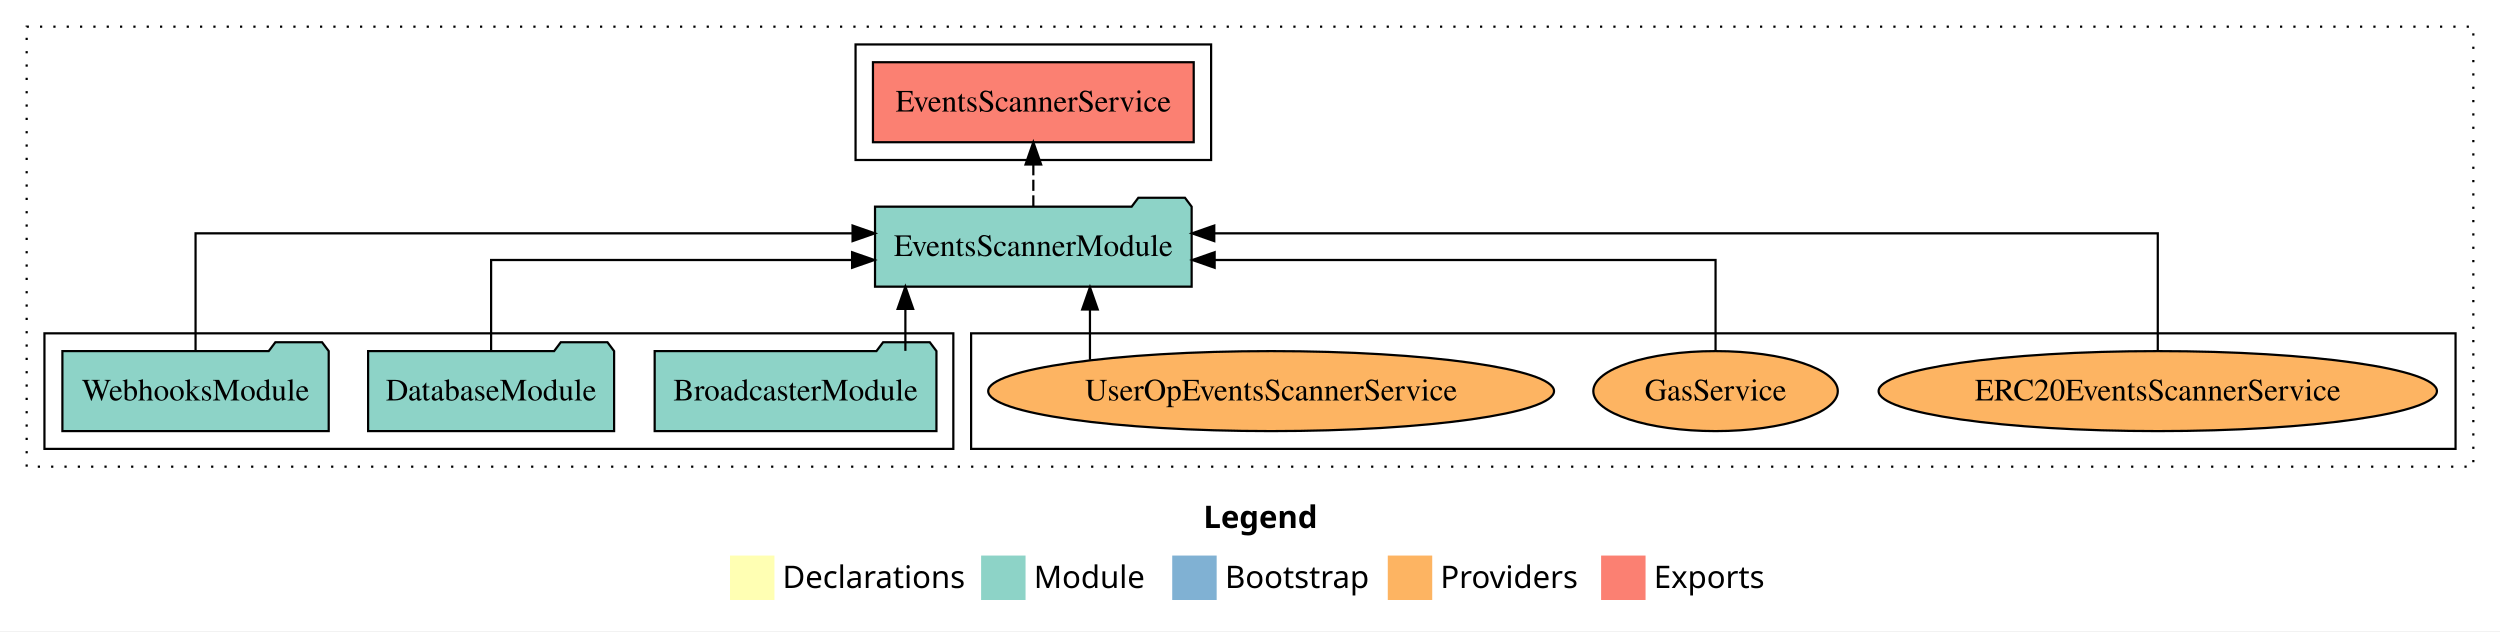
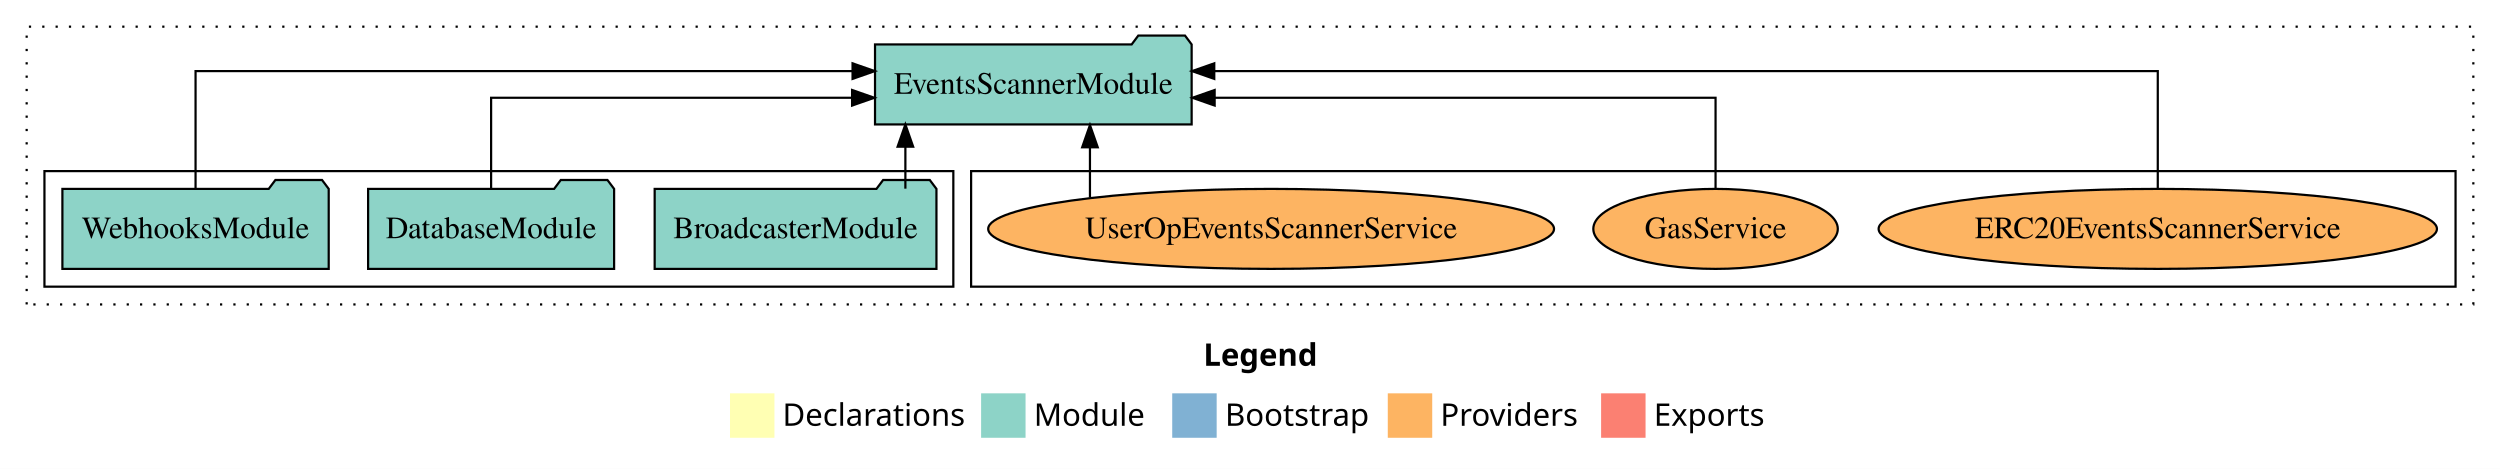
- <svg xmlns="http://www.w3.org/2000/svg" width="1125pt" height="284pt" viewBox="0.00 0.00 1125.00 284.00">
-   <g id="graph0" class="graph" transform="scale(1 1) rotate(0) translate(4 280)">
-     <polygon fill="white" stroke="transparent" points="-4,4 -4,-280 1121,-280 1121,4 -4,4" />
+ <svg xmlns="http://www.w3.org/2000/svg" width="1125pt" height="211pt" viewBox="0.00 0.00 1125.00 211.00">
+   <g id="graph0" class="graph" transform="scale(1 1) rotate(0) translate(4 207)">
+     <polygon fill="white" stroke="transparent" points="-4,4 -4,-207 1121,-207 1121,4 -4,4" />
    <text text-anchor="start" x="537.51" y="-42.4" font-family="Times-12" font-weight="bold" font-size="14.00">Legend</text>
    <polygon fill="#ffffb3" stroke="transparent" points="324.5,-10 324.5,-30 344.5,-30 344.5,-10 324.5,-10" />
    <text text-anchor="start" x="348.13" y="-15.4" font-family="Times-12" font-size="14.00">  Declarations</text>
    <polygon fill="#8dd3c7" stroke="transparent" points="437.5,-10 437.5,-30 457.5,-30 457.5,-10 437.5,-10" />
    <text text-anchor="start" x="461.23" y="-15.4" font-family="Times-12" font-size="14.00">  Module</text>
    <polygon fill="#80b1d3" stroke="transparent" points="523.5,-10 523.5,-30 543.5,-30 543.5,-10 523.5,-10" />
    <text text-anchor="start" x="547.28" y="-15.4" font-family="Times-12" font-size="14.00">  Bootstrap</text>
    <polygon fill="#fdb462" stroke="transparent" points="620.5,-10 620.5,-30 640.5,-30 640.5,-10 620.5,-10" />
    <text text-anchor="start" x="644.17" y="-15.4" font-family="Times-12" font-size="14.00">  Providers</text>
    <polygon fill="#fb8072" stroke="transparent" points="716.5,-10 716.5,-30 736.5,-30 736.5,-10 716.5,-10" />
    <text text-anchor="start" x="740.23" y="-15.4" font-family="Times-12" font-size="14.00">  Exports</text>
    <g id="clust1" class="cluster">
-       <polygon fill="none" stroke="black" stroke-dasharray="1,5" points="8,-70 8,-268 1109,-268 1109,-70 8,-70" />
+       <polygon fill="none" stroke="black" stroke-dasharray="1,5" points="8,-70 8,-195 1109,-195 1109,-70 8,-70" />
    </g>
    <g id="clust6" class="cluster">
      <polygon fill="none" stroke="black" points="433,-78 433,-130 1101,-130 1101,-78 433,-78" />
-     </g>
-     <g id="clust4" class="cluster">
-       <polygon fill="none" stroke="black" points="381,-208 381,-260 541,-260 541,-208 381,-208" />
    </g>
    <g id="clust3" class="cluster">
      <polygon fill="none" stroke="black" points="16,-78 16,-130 425,-130 425,-78 16,-78" />
    </g>
    <g id="node1" class="node">
      <polygon fill="#8dd3c7" stroke="black" points="417.4,-122 414.4,-126 393.4,-126 390.4,-122 290.6,-122 290.6,-86 417.4,-86 417.4,-122" />
      <text text-anchor="middle" x="354" y="-99.8" font-family="Times,serif" font-size="14.00">BroadcasterModule</text>
    </g>
    <g id="node4" class="node">
      <polygon fill="#8dd3c7" stroke="black" points="532.24,-187 529.24,-191 508.24,-191 505.24,-187 389.76,-187 389.76,-151 532.24,-151 532.24,-187" />
      <text text-anchor="middle" x="461" y="-164.8" font-family="Times,serif" font-size="14.00">EventsScannerModule</text>
    </g>
    <g id="edge1" class="edge">
      <path fill="none" stroke="black" d="M403.42,-122.11C403.42,-122.11 403.42,-140.99 403.42,-140.99" />
      <polygon fill="black" stroke="black" points="399.92,-140.99 403.42,-150.99 406.92,-140.99 399.92,-140.99" />
    </g>
    <g id="node2" class="node">
      <polygon fill="#8dd3c7" stroke="black" points="272.35,-122 269.35,-126 248.35,-126 245.35,-122 161.65,-122 161.65,-86 272.35,-86 272.35,-122" />
      <text text-anchor="middle" x="217" y="-99.8" font-family="Times,serif" font-size="14.00">DatabaseModule</text>
    </g>
    <g id="edge2" class="edge">
      <path fill="none" stroke="black" d="M217,-122.02C217,-139.37 217,-163 217,-163 217,-163 379.44,-163 379.44,-163" />
      <polygon fill="black" stroke="black" points="379.44,-166.5 389.44,-163 379.44,-159.5 379.44,-166.5" />
    </g>
    <g id="node3" class="node">
      <polygon fill="#8dd3c7" stroke="black" points="143.92,-122 140.92,-126 119.92,-126 116.92,-122 24.08,-122 24.08,-86 143.92,-86 143.92,-122" />
      <text text-anchor="middle" x="84" y="-99.8" font-family="Times,serif" font-size="14.00">WebhooksModule</text>
    </g>
    <g id="edge3" class="edge">
      <path fill="none" stroke="black" d="M84,-122.28C84,-143.32 84,-175 84,-175 84,-175 379.65,-175 379.65,-175" />
      <polygon fill="black" stroke="black" points="379.65,-178.5 389.65,-175 379.65,-171.5 379.65,-178.5" />
    </g>
    <g id="node5" class="node">
-       <polygon fill="#fb8072" stroke="black" points="533.17,-252 388.83,-252 388.83,-216 533.17,-216 533.17,-252" />
-       <text text-anchor="middle" x="461" y="-229.8" font-family="Times,serif" font-size="14.00">EventsScannerService </text>
-     </g>
-     <g id="edge4" class="edge">
-       <path fill="none" stroke="black" stroke-dasharray="5,2" d="M461,-187.11C461,-187.11 461,-205.99 461,-205.99" />
-       <polygon fill="black" stroke="black" points="457.5,-205.99 461,-215.99 464.5,-205.99 457.5,-205.99" />
-     </g>
-     <g id="node6" class="node">
      <ellipse fill="#fdb462" stroke="black" cx="967" cy="-104" rx="125.62" ry="18" />
      <text text-anchor="middle" x="967" y="-99.8" font-family="Times,serif" font-size="14.00">ERC20EventsScannerService</text>
    </g>
-     <g id="edge5" class="edge">
+     <g id="edge4" class="edge">
      <path fill="none" stroke="black" d="M967,-122.28C967,-143.32 967,-175 967,-175 967,-175 542.42,-175 542.42,-175" />
      <polygon fill="black" stroke="black" points="542.42,-171.5 532.42,-175 542.42,-178.5 542.42,-171.5" />
    </g>
-     <g id="node7" class="node">
+     <g id="node6" class="node">
      <ellipse fill="#fdb462" stroke="black" cx="768" cy="-104" rx="55.01" ry="18" />
      <text text-anchor="middle" x="768" y="-99.8" font-family="Times,serif" font-size="14.00">GasService</text>
    </g>
-     <g id="edge6" class="edge">
+     <g id="edge5" class="edge">
      <path fill="none" stroke="black" d="M768,-122.02C768,-139.37 768,-163 768,-163 768,-163 542.59,-163 542.59,-163" />
      <polygon fill="black" stroke="black" points="542.59,-159.5 532.59,-163 542.59,-166.5 542.59,-159.5" />
    </g>
-     <g id="node8" class="node">
+     <g id="node7" class="node">
      <ellipse fill="#fdb462" stroke="black" cx="568" cy="-104" rx="127.31" ry="18" />
      <text text-anchor="middle" x="568" y="-99.8" font-family="Times,serif" font-size="14.00">UserOpEventsScannerService</text>
    </g>
-     <g id="edge7" class="edge">
+     <g id="edge6" class="edge">
      <path fill="none" stroke="black" d="M486.48,-118.1C486.48,-118.1 486.48,-140.72 486.48,-140.72" />
      <polygon fill="black" stroke="black" points="482.98,-140.72 486.48,-150.72 489.98,-140.72 482.98,-140.72" />
    </g>
  </g>
</svg>
